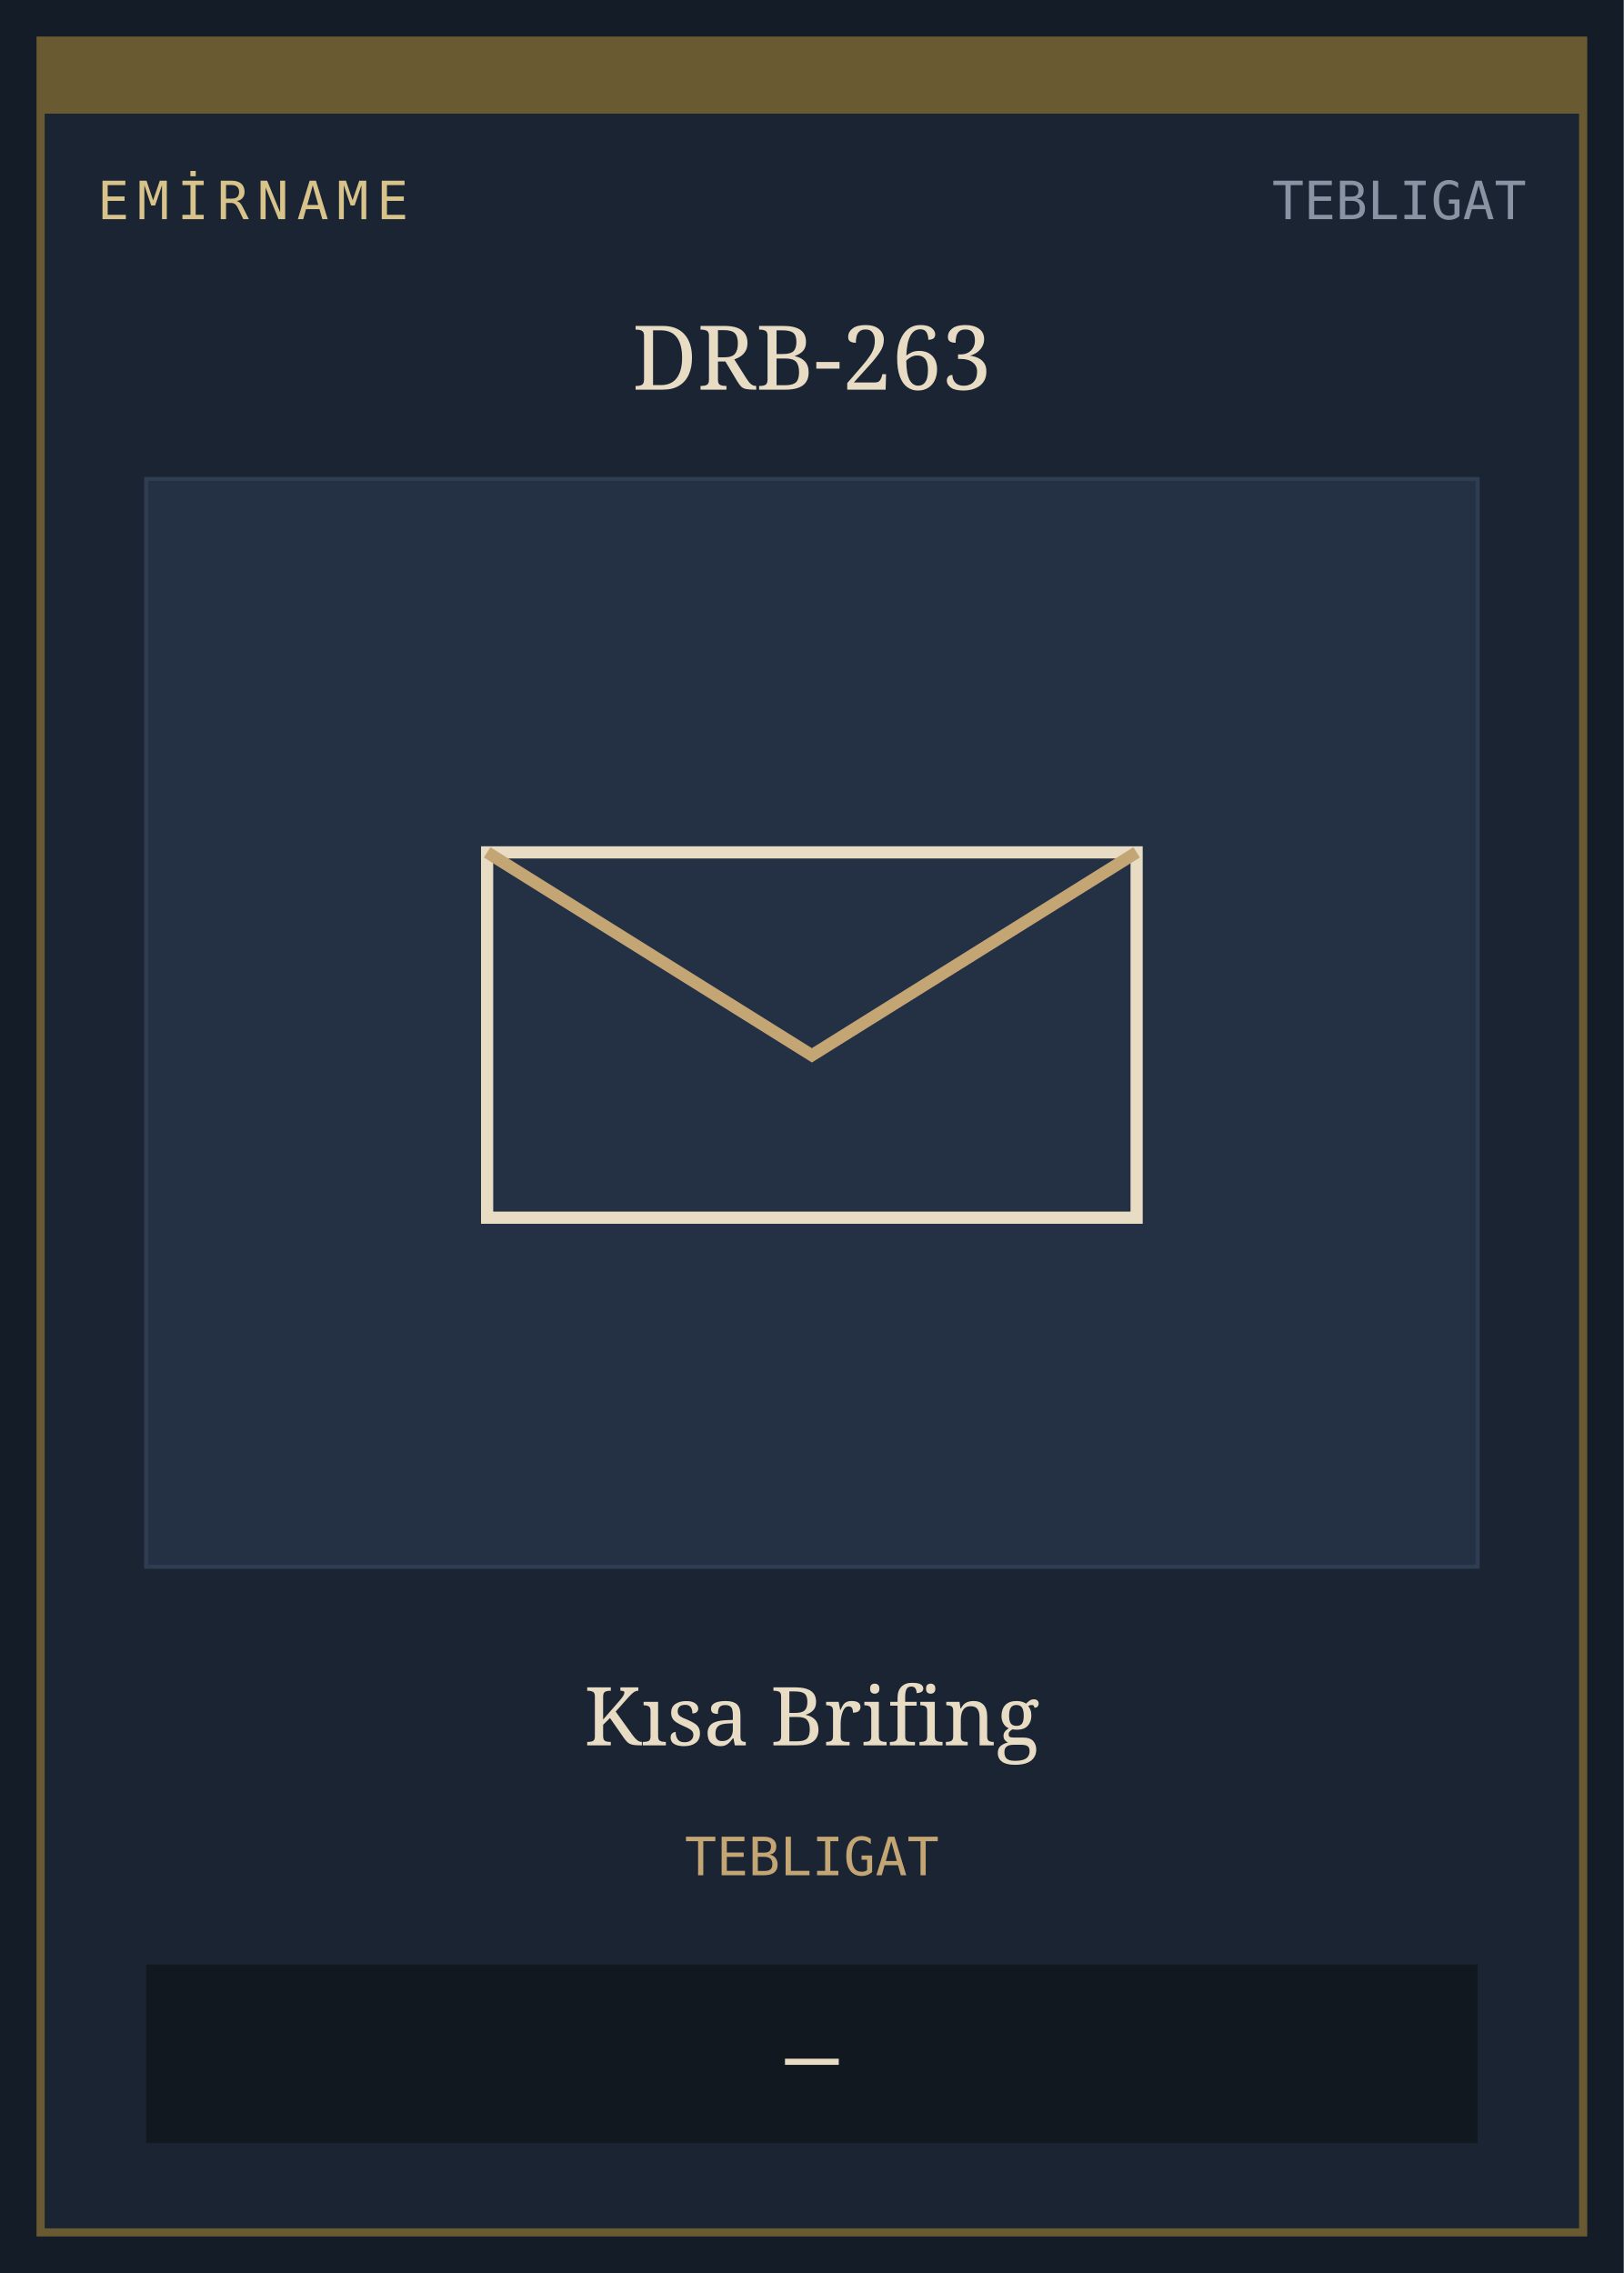
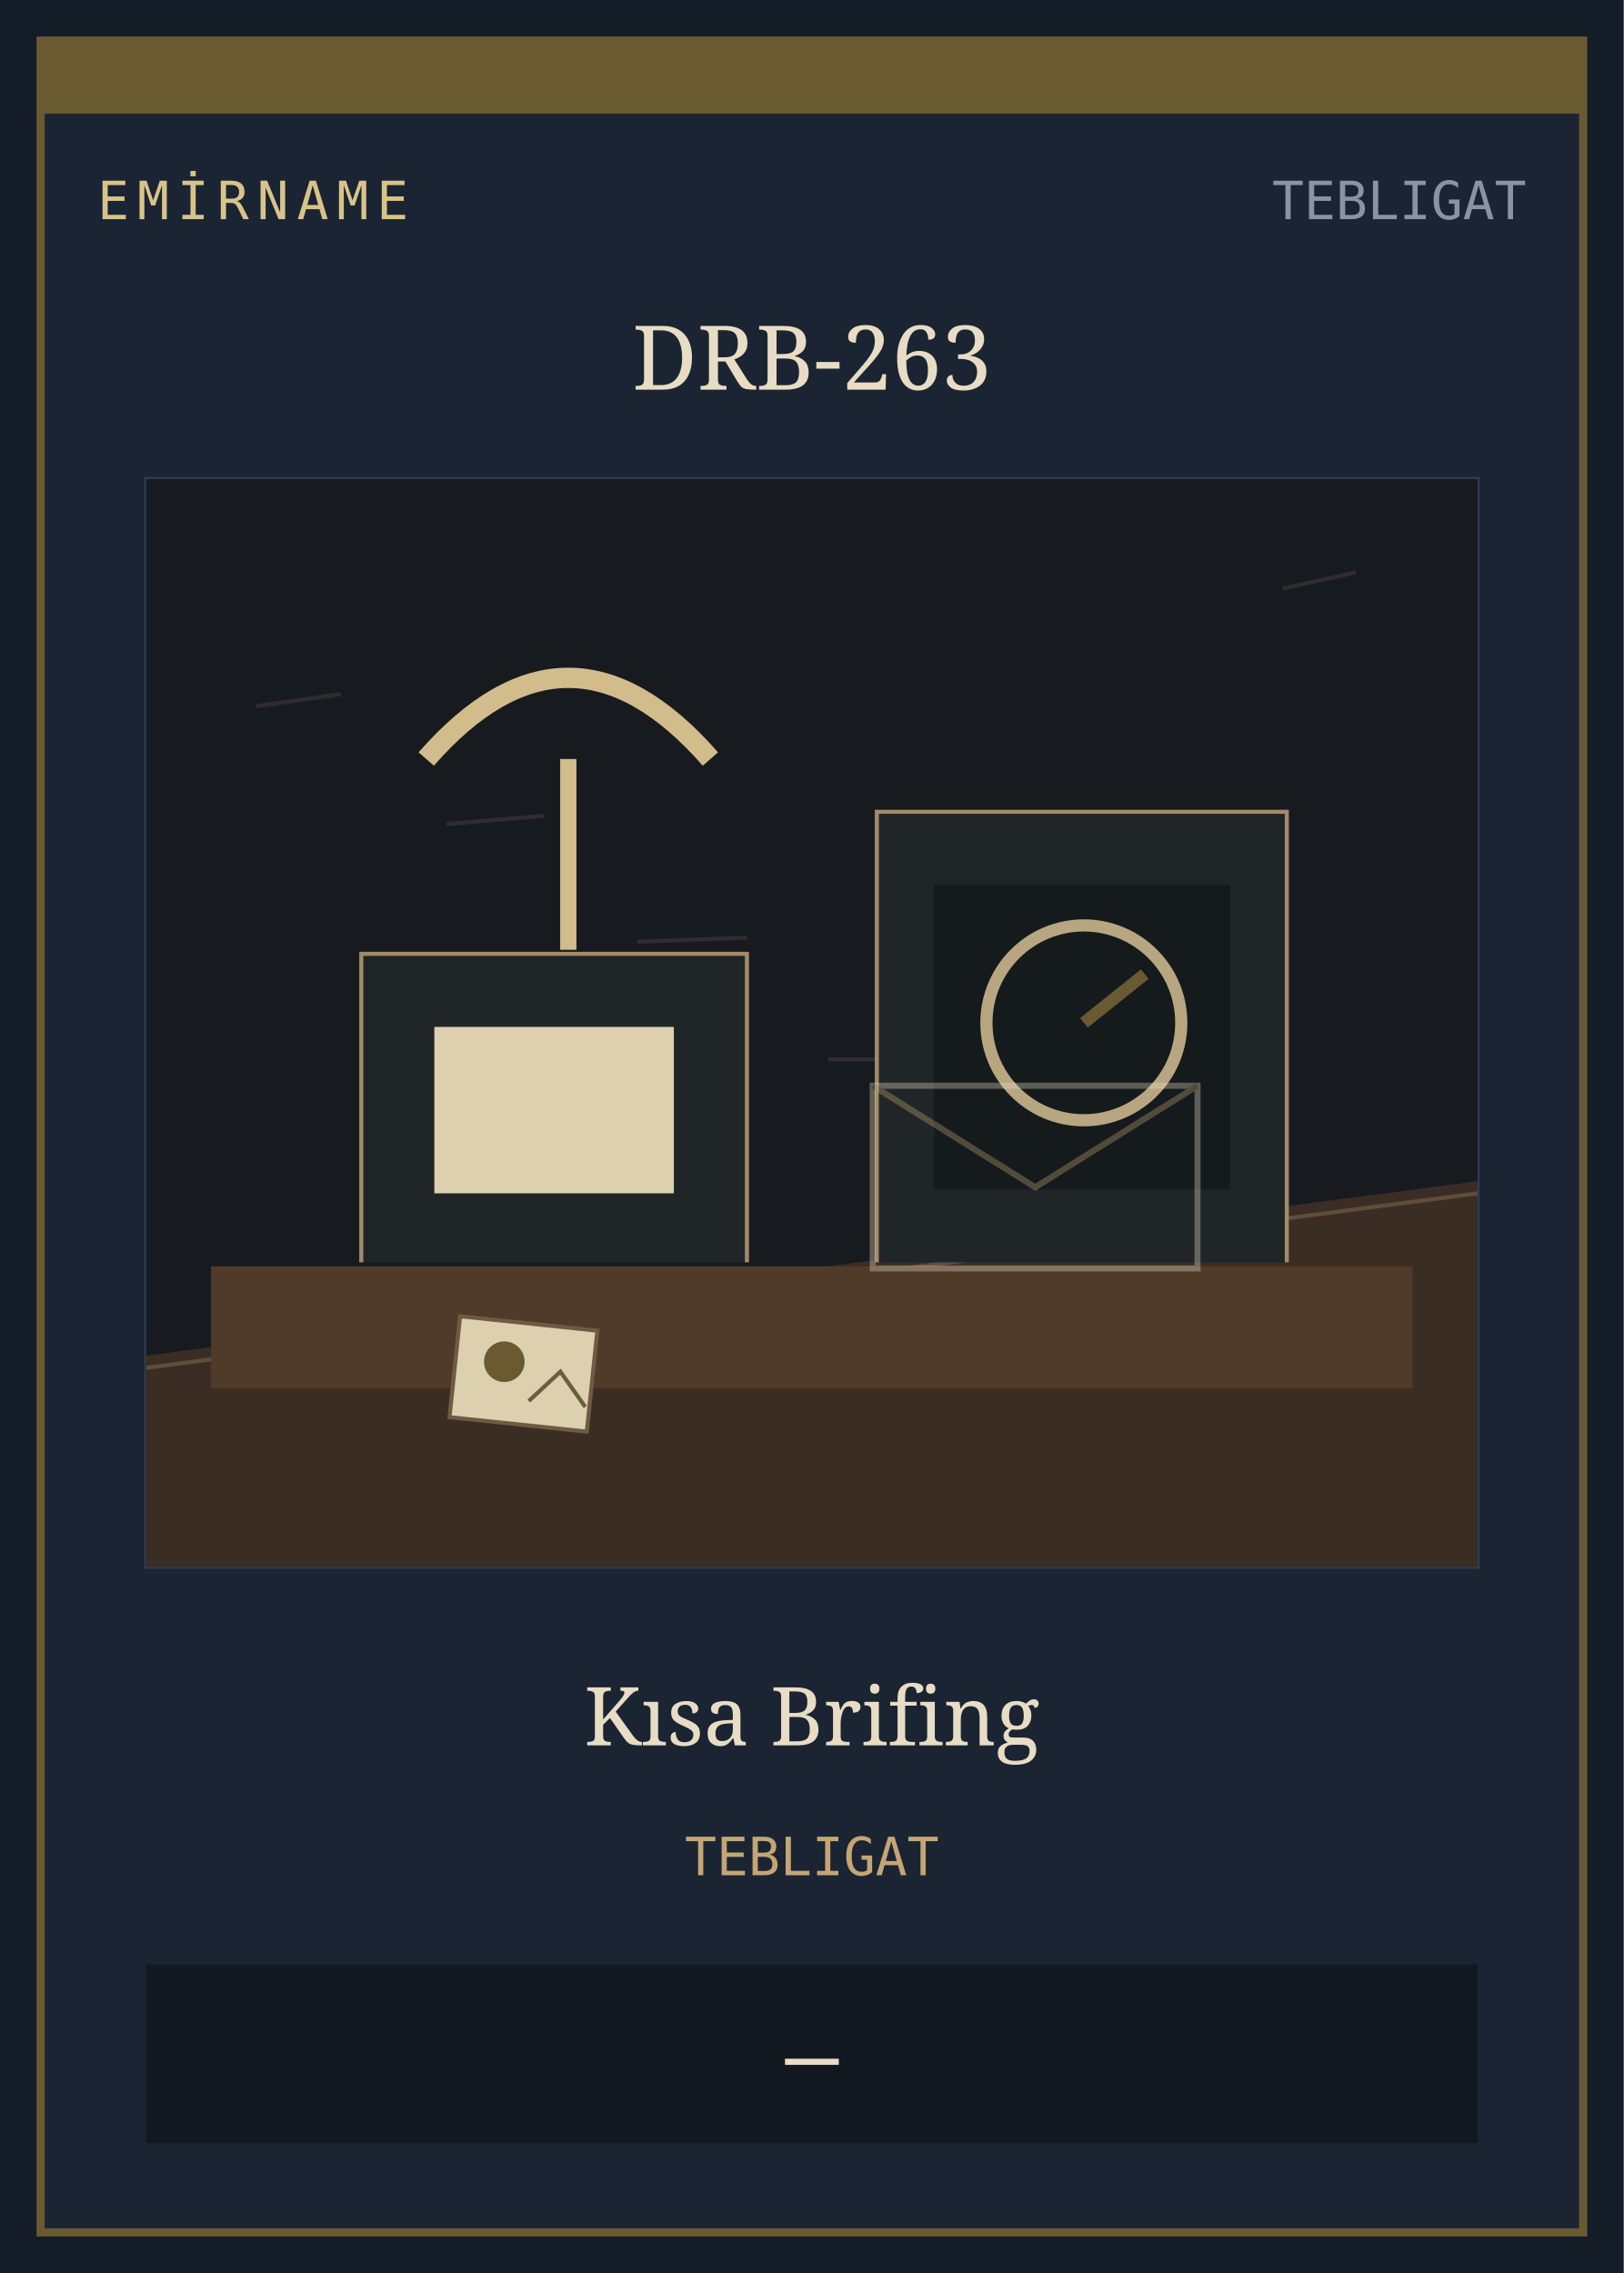
<svg xmlns="http://www.w3.org/2000/svg" viewBox="0 0 400 560" width="400" height="560">
+   <defs>
+     <clipPath id="scene">
+       <rect x="36" y="118" width="328" height="268" />
+     </clipPath>
+   </defs>
  <rect width="400" height="560" fill="#141c28" />
  <rect x="10" y="10" width="380" height="540" fill="#1a2433" stroke="#6a5a32" stroke-width="2" />
  <rect x="10" y="10" width="380" height="18" fill="#6a5a32" />
  <text x="24" y="54" fill="#d8c48a" font-family="ui-monospace,monospace" font-size="13" letter-spacing="2">EMİRNAME</text>
  <text x="376" y="54" text-anchor="end" fill="#8a93a3" font-family="ui-monospace,monospace" font-size="13">TEBLIGAT</text>
  <text x="200" y="96" text-anchor="middle" fill="#e8dcc4" font-family="Georgia,serif" font-size="22">DRB-263</text>
  <rect x="36" y="118" width="328" height="268" fill="#243044" stroke="#2e3d52" stroke-width="1" />
-   <rect x="120" y="210" width="160" height="90" fill="none" stroke="#e8dcc4" stroke-width="3" />
-   <path d="M120 210 L200 260 L280 210" fill="none" stroke="#c4a574" stroke-width="3" />
+   <g clip-path="url(#scene)">
+     <rect x="36" y="118" width="328" height="268" fill="#171b20" />
+     <path d="M36 334 L364 291 V386 H36Z" fill="#3a2d24" />
+     <path d="M36 337 L364 294" stroke="#8f7355" opacity=".45" />
+     <path d="M316 145 l18 -4" stroke="#eadfbe" opacity=".10" />
+     <path d="M63 174 l21 -3" stroke="#eadfbe" opacity=".10" />
+     <path d="M110 203 l24 -2" stroke="#eadfbe" opacity=".10" />
+     <path d="M157 232 l27 -1" stroke="#eadfbe" opacity=".10" />
+     <path d="M204 261 l30 0" stroke="#eadfbe" opacity=".10" />
+     <path d="M251 290 l33 1" stroke="#eadfbe" opacity=".10" />
+     <path d="M298 319 l36 2" stroke="#eadfbe" opacity=".10" />
+     <path d="M52 312h296v30H52Z" fill="#503a2a" />
+     <path d="M89 311v-76h95v76M216 311v-111h101v111" fill="#202628" stroke="#a28b68" />
+     <path d="M107 253h59v41h-59Z" fill="#ddd0ae" />
+     <path d="M230 218h73v75h-73Z" fill="#151a1c" />
+     <circle cx="267" cy="252" r="24" fill="none" stroke="#b8a681" stroke-width="3" />
+     <path d="M267 252l15-12" stroke="#6a5a32" stroke-width="3" />
+     <path d="M105 187q35-40 70 0" fill="none" stroke="#d2bc8b" stroke-width="5" />
+     <path d="M140 187v47" stroke="#d2bc8b" stroke-width="4" />
+     <g transform="translate(129 338) rotate(6)">
+       <rect x="-17" y="-12" width="34" height="25" fill="#ddd0ae" stroke="#6f5b43" />
+       <circle cx="-5" cy="-2" r="5" fill="#6a5a32" />
+       <path d="M2 7l7-8 7 8" fill="none" stroke="#6f5b43" />
+     </g>
+     <g opacity=".35" transform="scale(.5) translate(310 325)">
+       <rect x="120" y="210" width="160" height="90" fill="none" stroke="#e8dcc4" stroke-width="3" />
+       <path d="M120 210 L200 260 L280 210" fill="none" stroke="#c4a574" stroke-width="3" />
+     </g>
+   </g>
  <text x="200" y="430" text-anchor="middle" fill="#e8dcc4" font-family="Georgia,serif" font-size="20">Kısa Brifing</text>
  <text x="200" y="462" text-anchor="middle" fill="#c4a574" font-family="ui-monospace,monospace" font-size="13">TEBLIGAT</text>
  <rect x="36" y="484" width="328" height="44" fill="#121820" />
  <text x="200" y="514" text-anchor="middle" fill="#e8dcc4" font-family="ui-monospace,monospace" font-size="22">—</text>
</svg>
